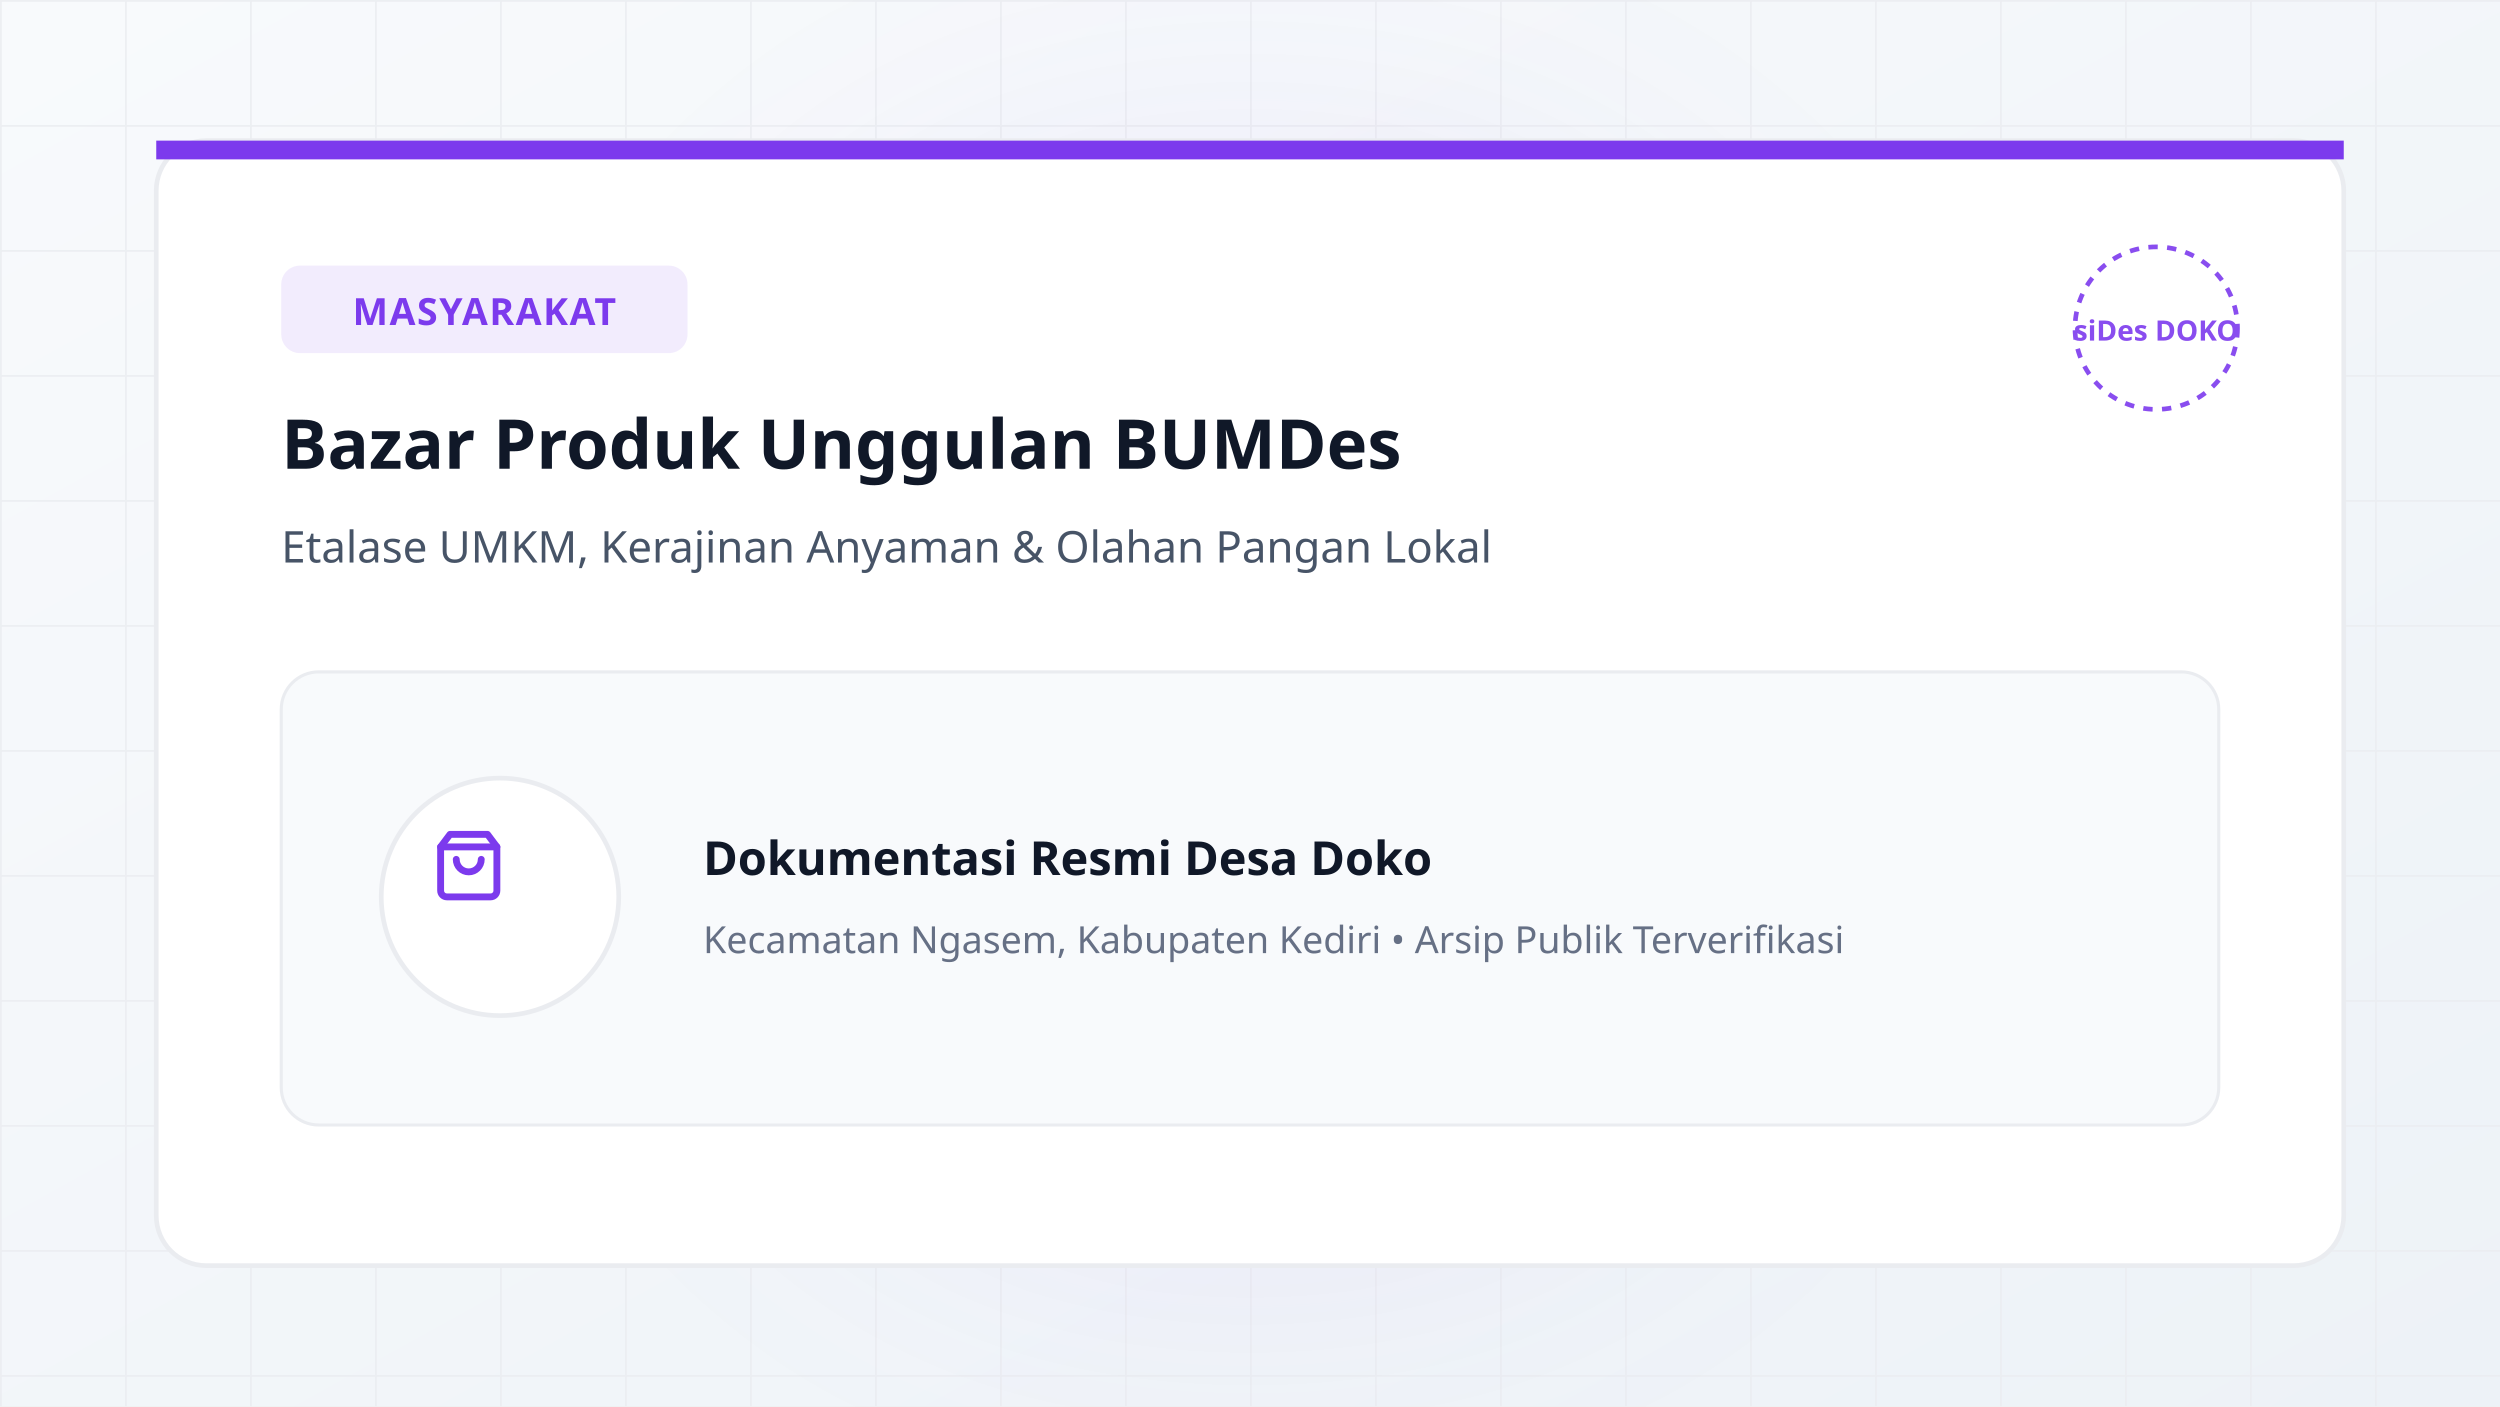
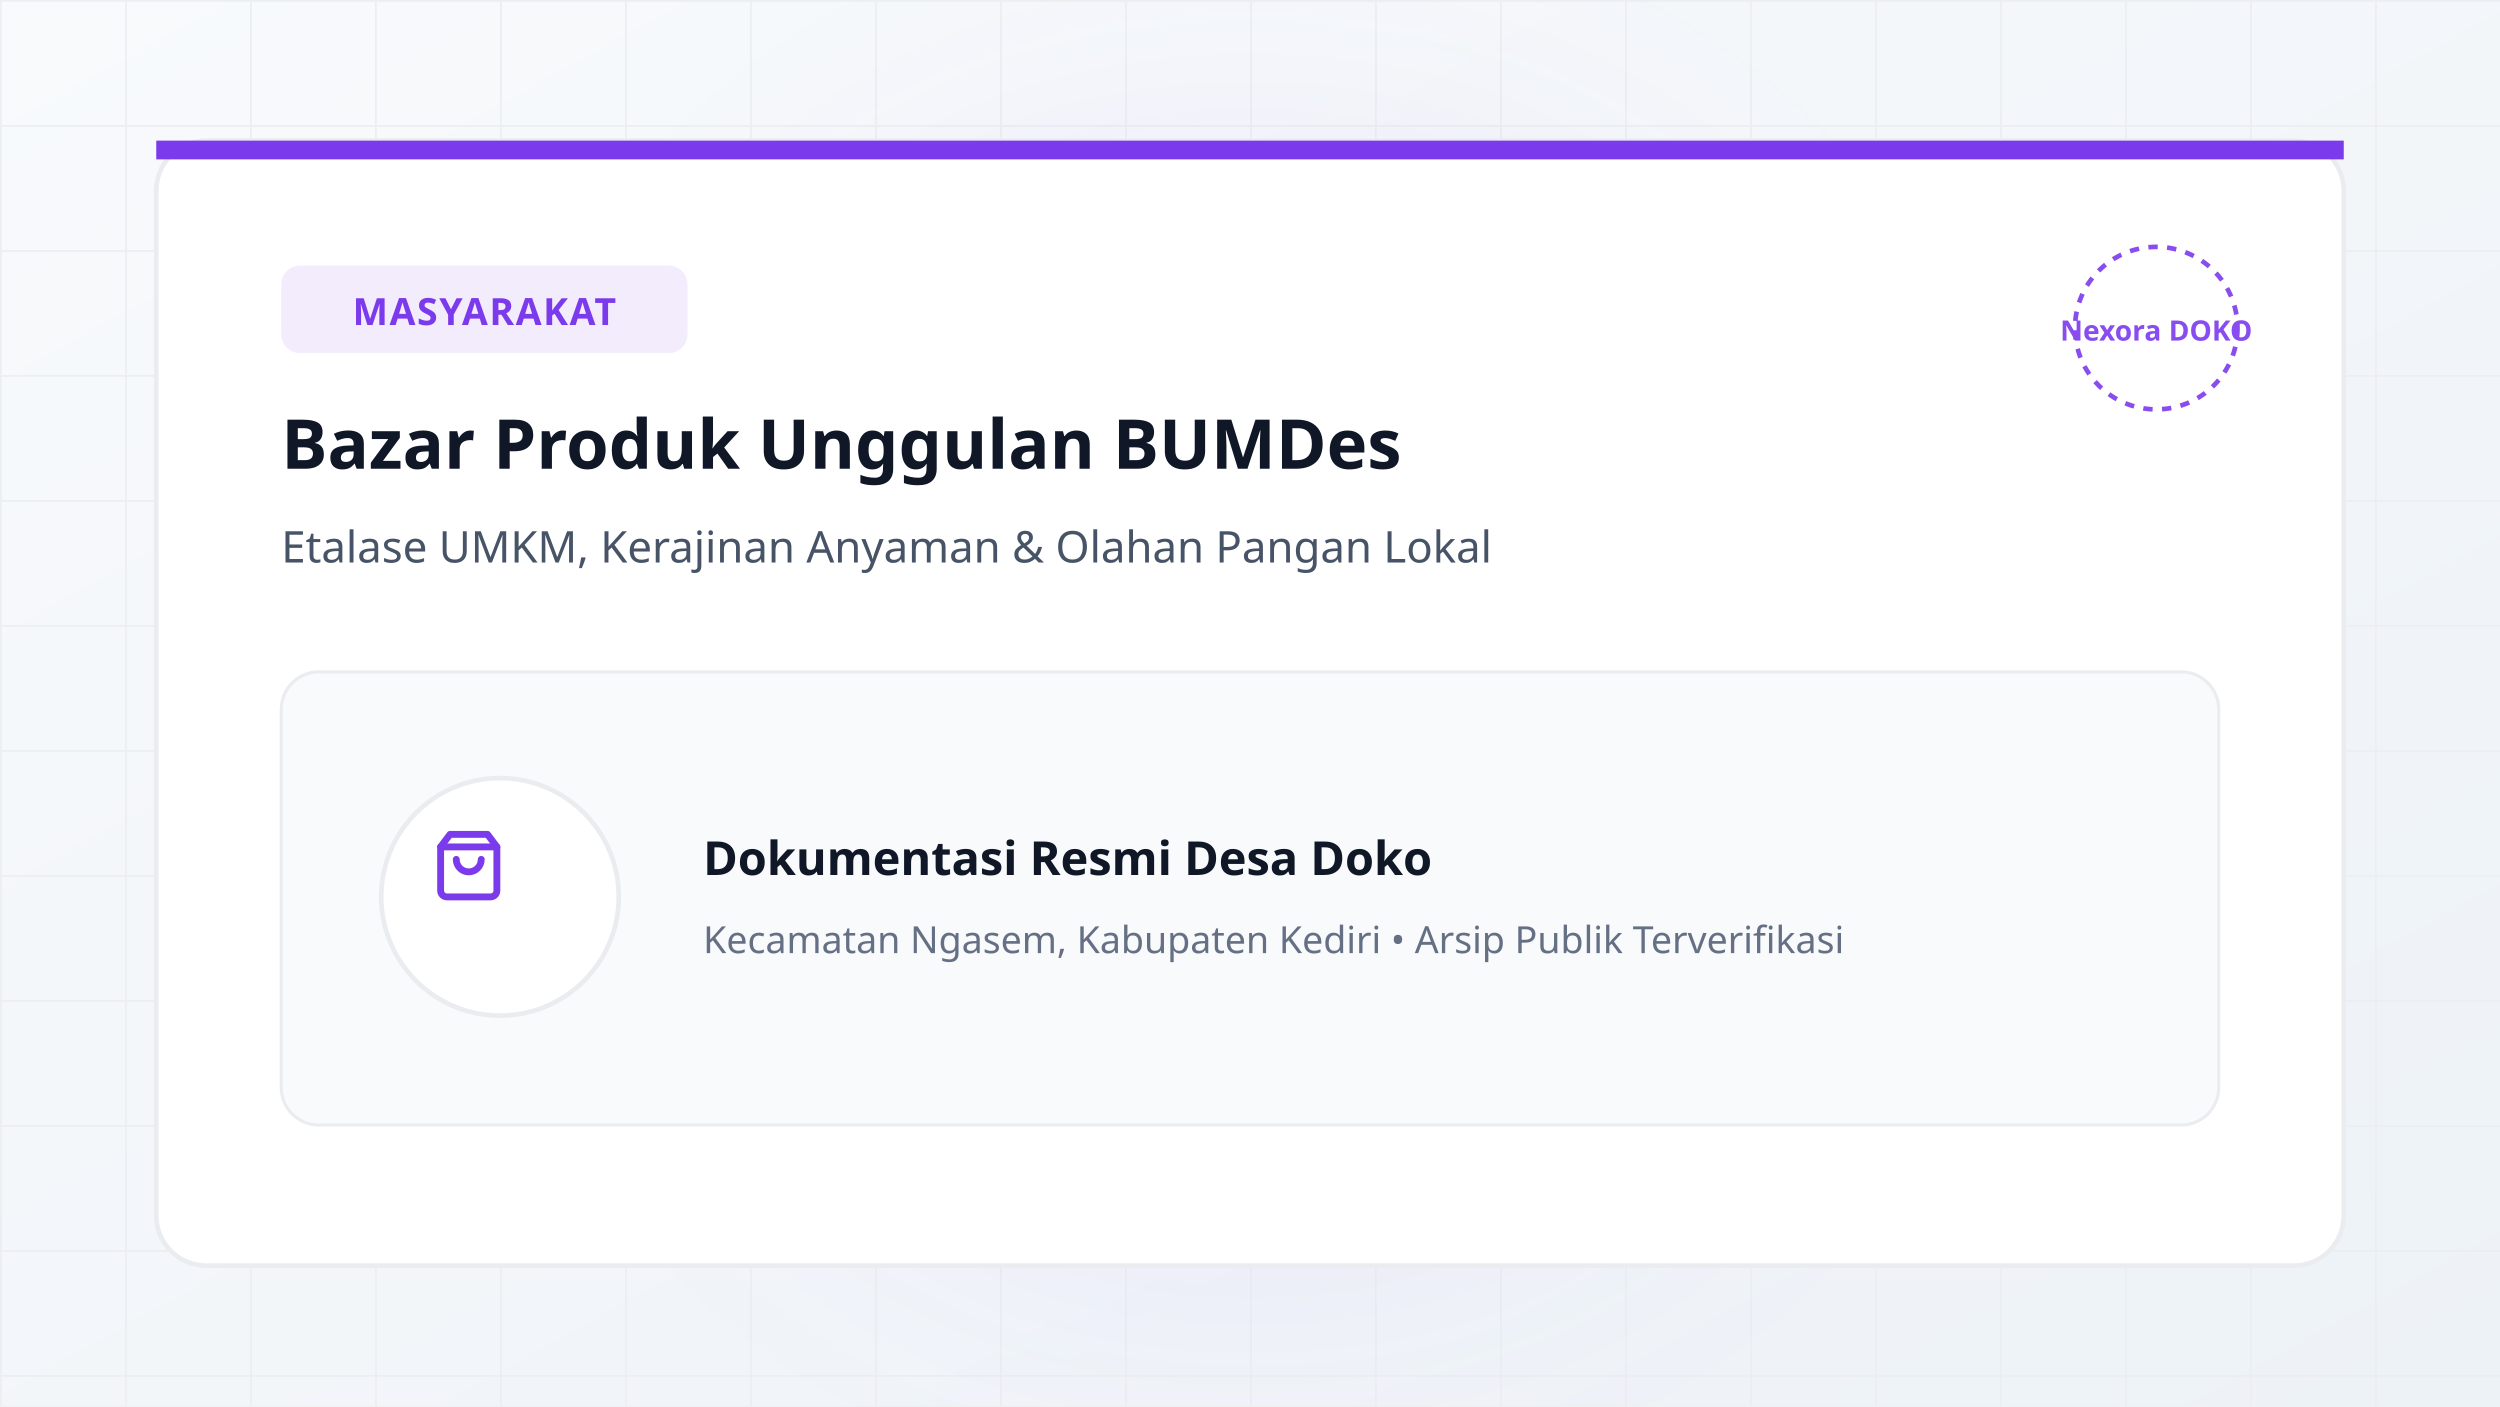
<svg xmlns="http://www.w3.org/2000/svg" viewBox="0 0 800 450" width="100%" height="100%">
  <defs>
    <linearGradient id="bgGrad" x1="0%" y1="0%" x2="100%" y2="100%">
      <stop offset="0%" stop-color="#F8FAFC" />
      <stop offset="100%" stop-color="#EDF2F7" />
    </linearGradient>
    <pattern id="grid" width="40" height="40" patternUnits="userSpaceOnUse">
      <path d="M 40 0 L 0 0 0 40" fill="none" stroke="#EAECF0" stroke-width="1.2" />
    </pattern>
  </defs>
  <rect width="800" height="450" fill="url(#bgGrad)" />
  <rect width="800" height="450" fill="url(#grid)" opacity="0.8" />
  <circle cx="400" cy="225" r="200" fill="#7C3AED" opacity="0.04" filter="blur(40px)" />
  <rect x="50" y="45" width="700" height="360" rx="16" fill="#FFFFFF" stroke="#EAECF0" stroke-width="1.5" />
  <rect x="50" y="45" width="700" height="6" fill="#7C3AED" />
  <g transform="translate(90, 85)">
    <rect width="130" height="28" rx="6" fill="#7C3AED" opacity="0.1" />
    <text x="65" y="19" font-family="Plus Jakarta Sans, sans-serif" font-size="12" font-weight="700" fill="#7C3AED" text-anchor="middle" letter-spacing="0.5">MASYARAKAT</text>
  </g>
  <text x="90" y="150" font-family="Plus Jakarta Sans, sans-serif" font-size="22" font-weight="800" fill="#101828">Bazar Produk Unggulan BUMDes</text>
  <text x="90" y="180" font-family="Plus Jakarta Sans, sans-serif" font-size="14" font-weight="500" fill="#475467">Etalase UMKM, Kerajinan Anyaman &amp; Olahan Pangan Lokal</text>
  <g transform="translate(90, 215)">
    <rect width="620" height="145" rx="12" fill="#F8FAFC" stroke="#EAECF0" stroke-width="1" />
    <circle cx="70" cy="72" r="38" fill="#FFFFFF" stroke="#EAECF0" stroke-width="1.5" />
    <g transform="translate(48, 50)" stroke="#7C3AED" stroke-width="2.2" fill="none" stroke-linecap="round" stroke-linejoin="round">
      <path d="M6 2 3 6v14a2 2 0 0 0 2 2h14a2 2 0 0 0 2-2V6l-3-4Z" />
      <path d="M3 6h18" />
      <path d="M16 10a4 4 0 0 1-8 0" />
    </g>
    <text x="135" y="65" font-family="Plus Jakarta Sans, sans-serif" font-size="15" font-weight="700" fill="#101828">Dokumentasi Resmi Desa Doko</text>
    <text x="135" y="90" font-family="Plus Jakarta Sans, sans-serif" font-size="12" font-weight="500" fill="#667085">Kecamatan Ngasem, Kabupaten Kediri • Arsip Publik Terverifikasi</text>
  </g>
  <g transform="translate(640, 75)" opacity="0.9">
    <circle cx="50" cy="30" r="26" fill="none" stroke="#7C3AED" stroke-width="1.5" stroke-dasharray="3,3" />
-     <text x="50" y="34" font-family="Plus Jakarta Sans, sans-serif" font-size="9" font-weight="800" fill="#7C3AED" text-anchor="middle">siDes DOKO</text>
+     <text x="50" y="34" font-family="Plus Jakarta Sans, sans-serif" font-size="9" font-weight="800" fill="#7C3AED" text-anchor="middle">Nexora DOKO</text>
  </g>
</svg>
